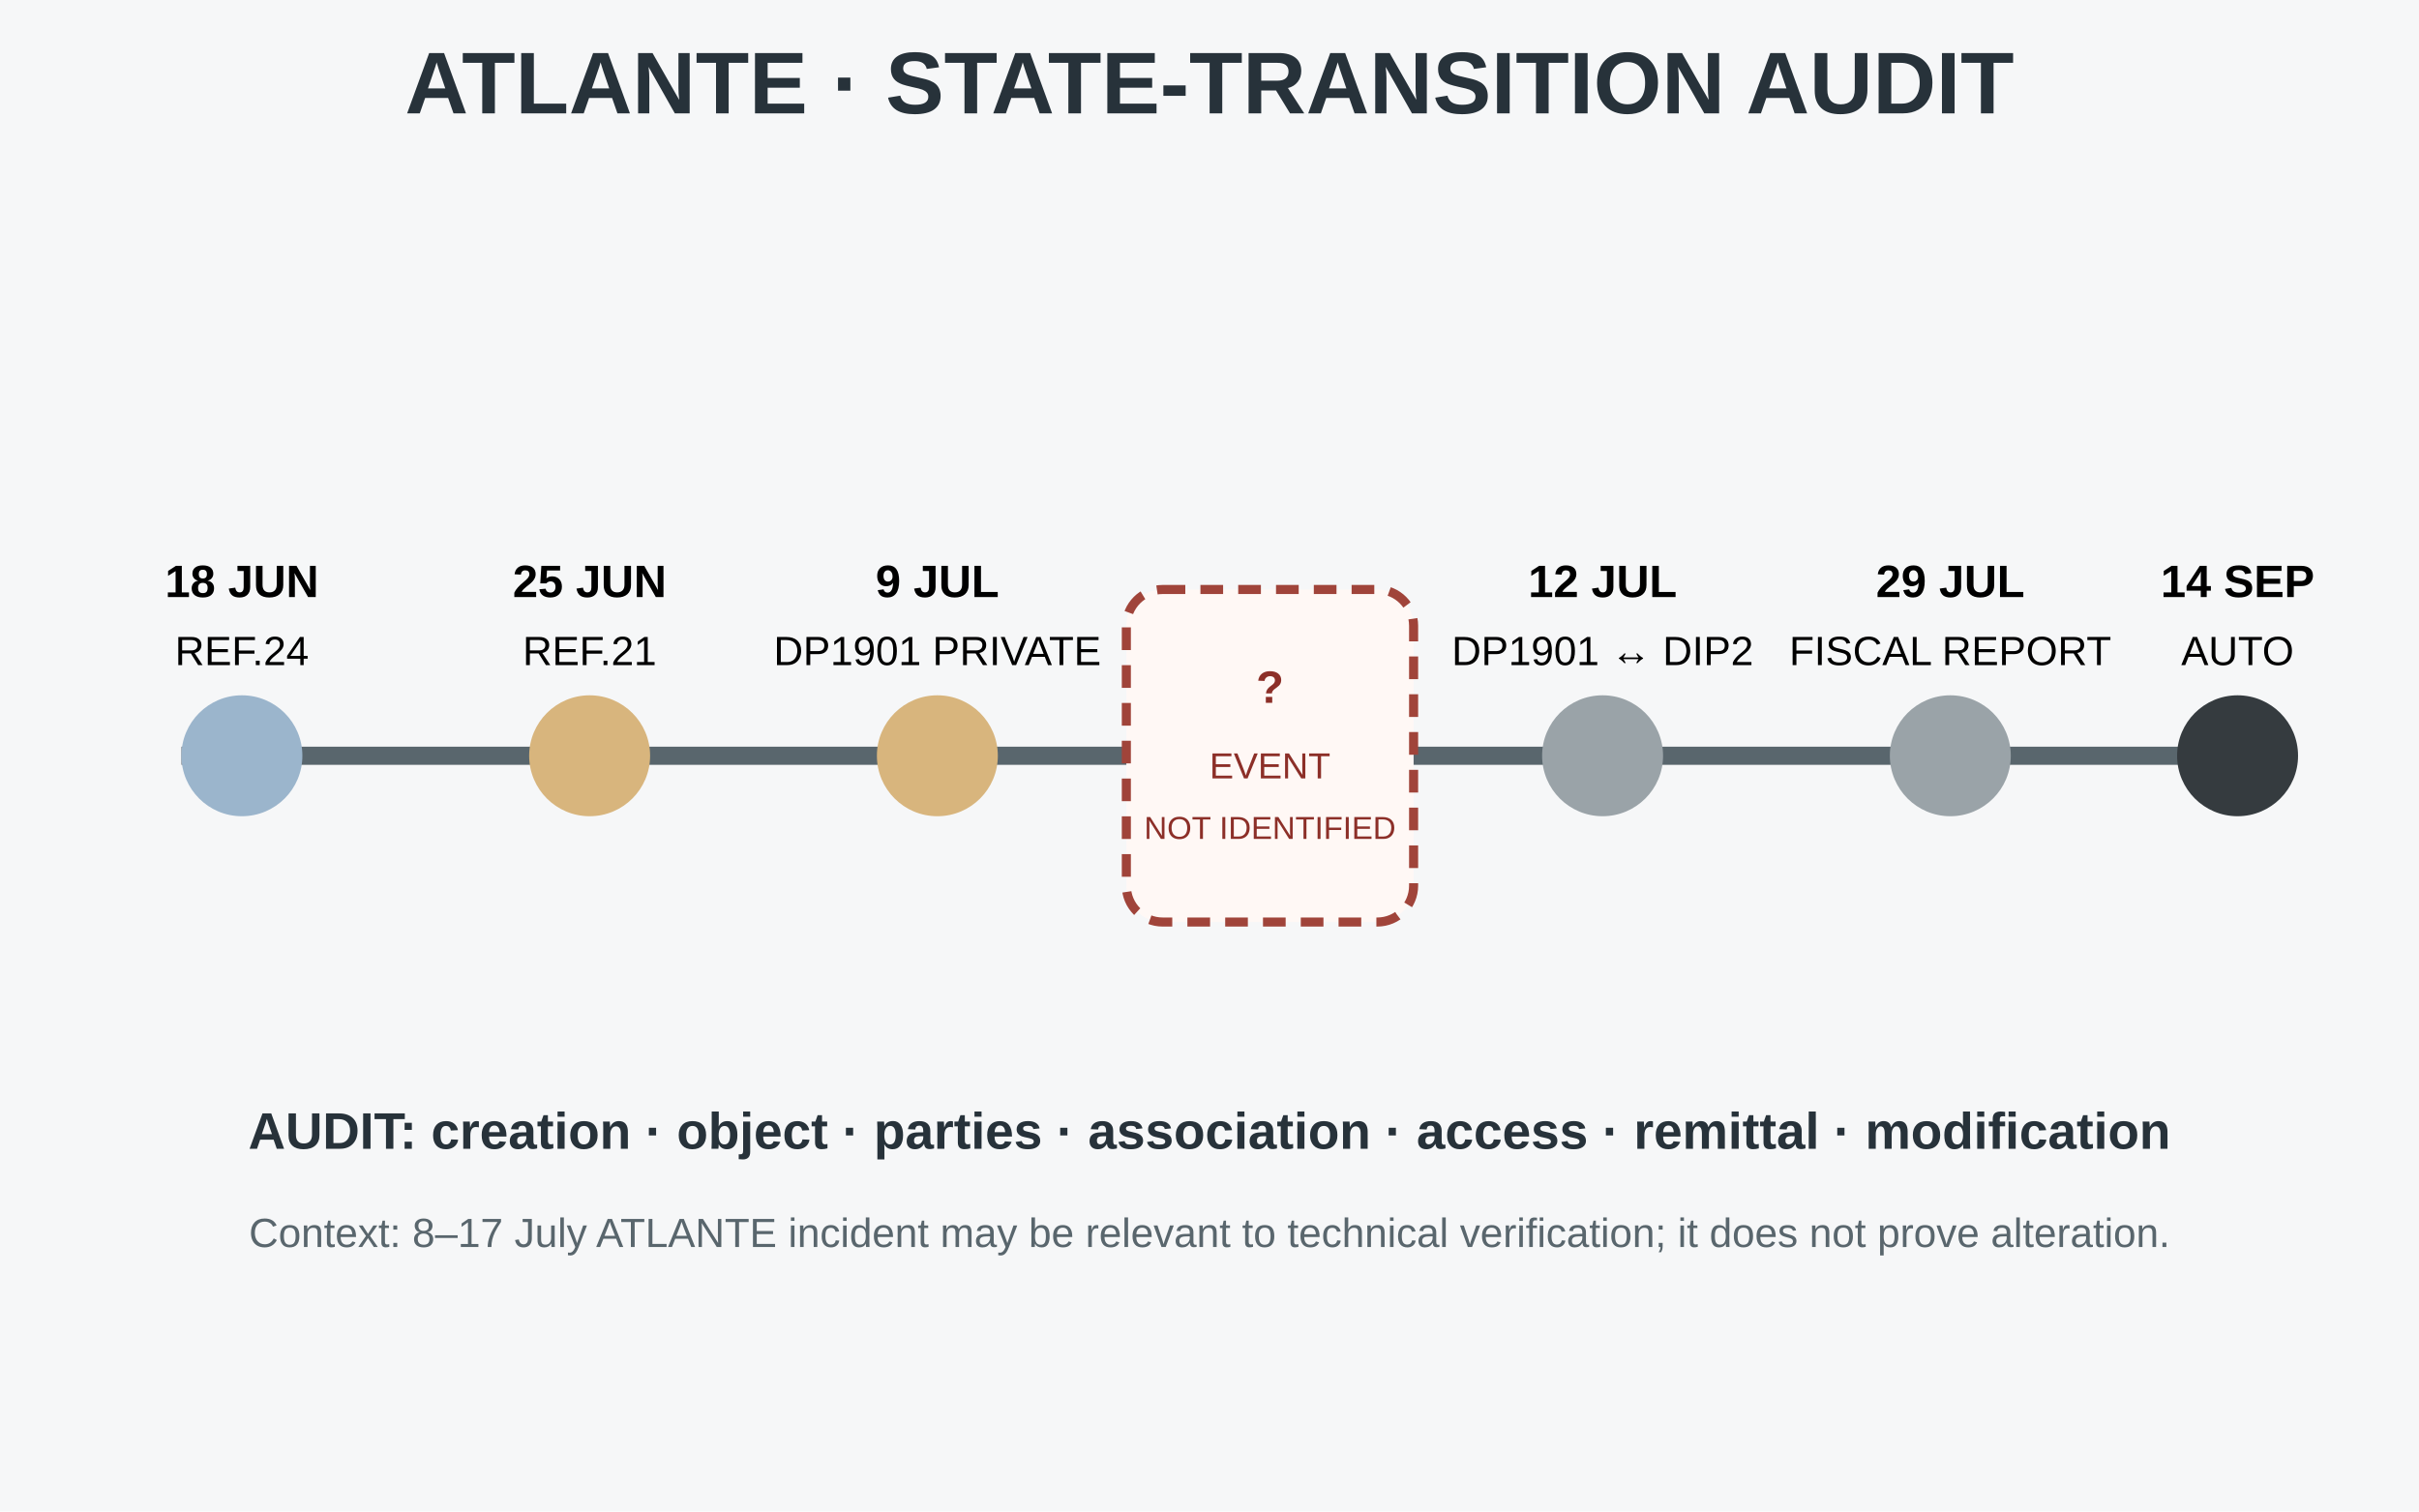
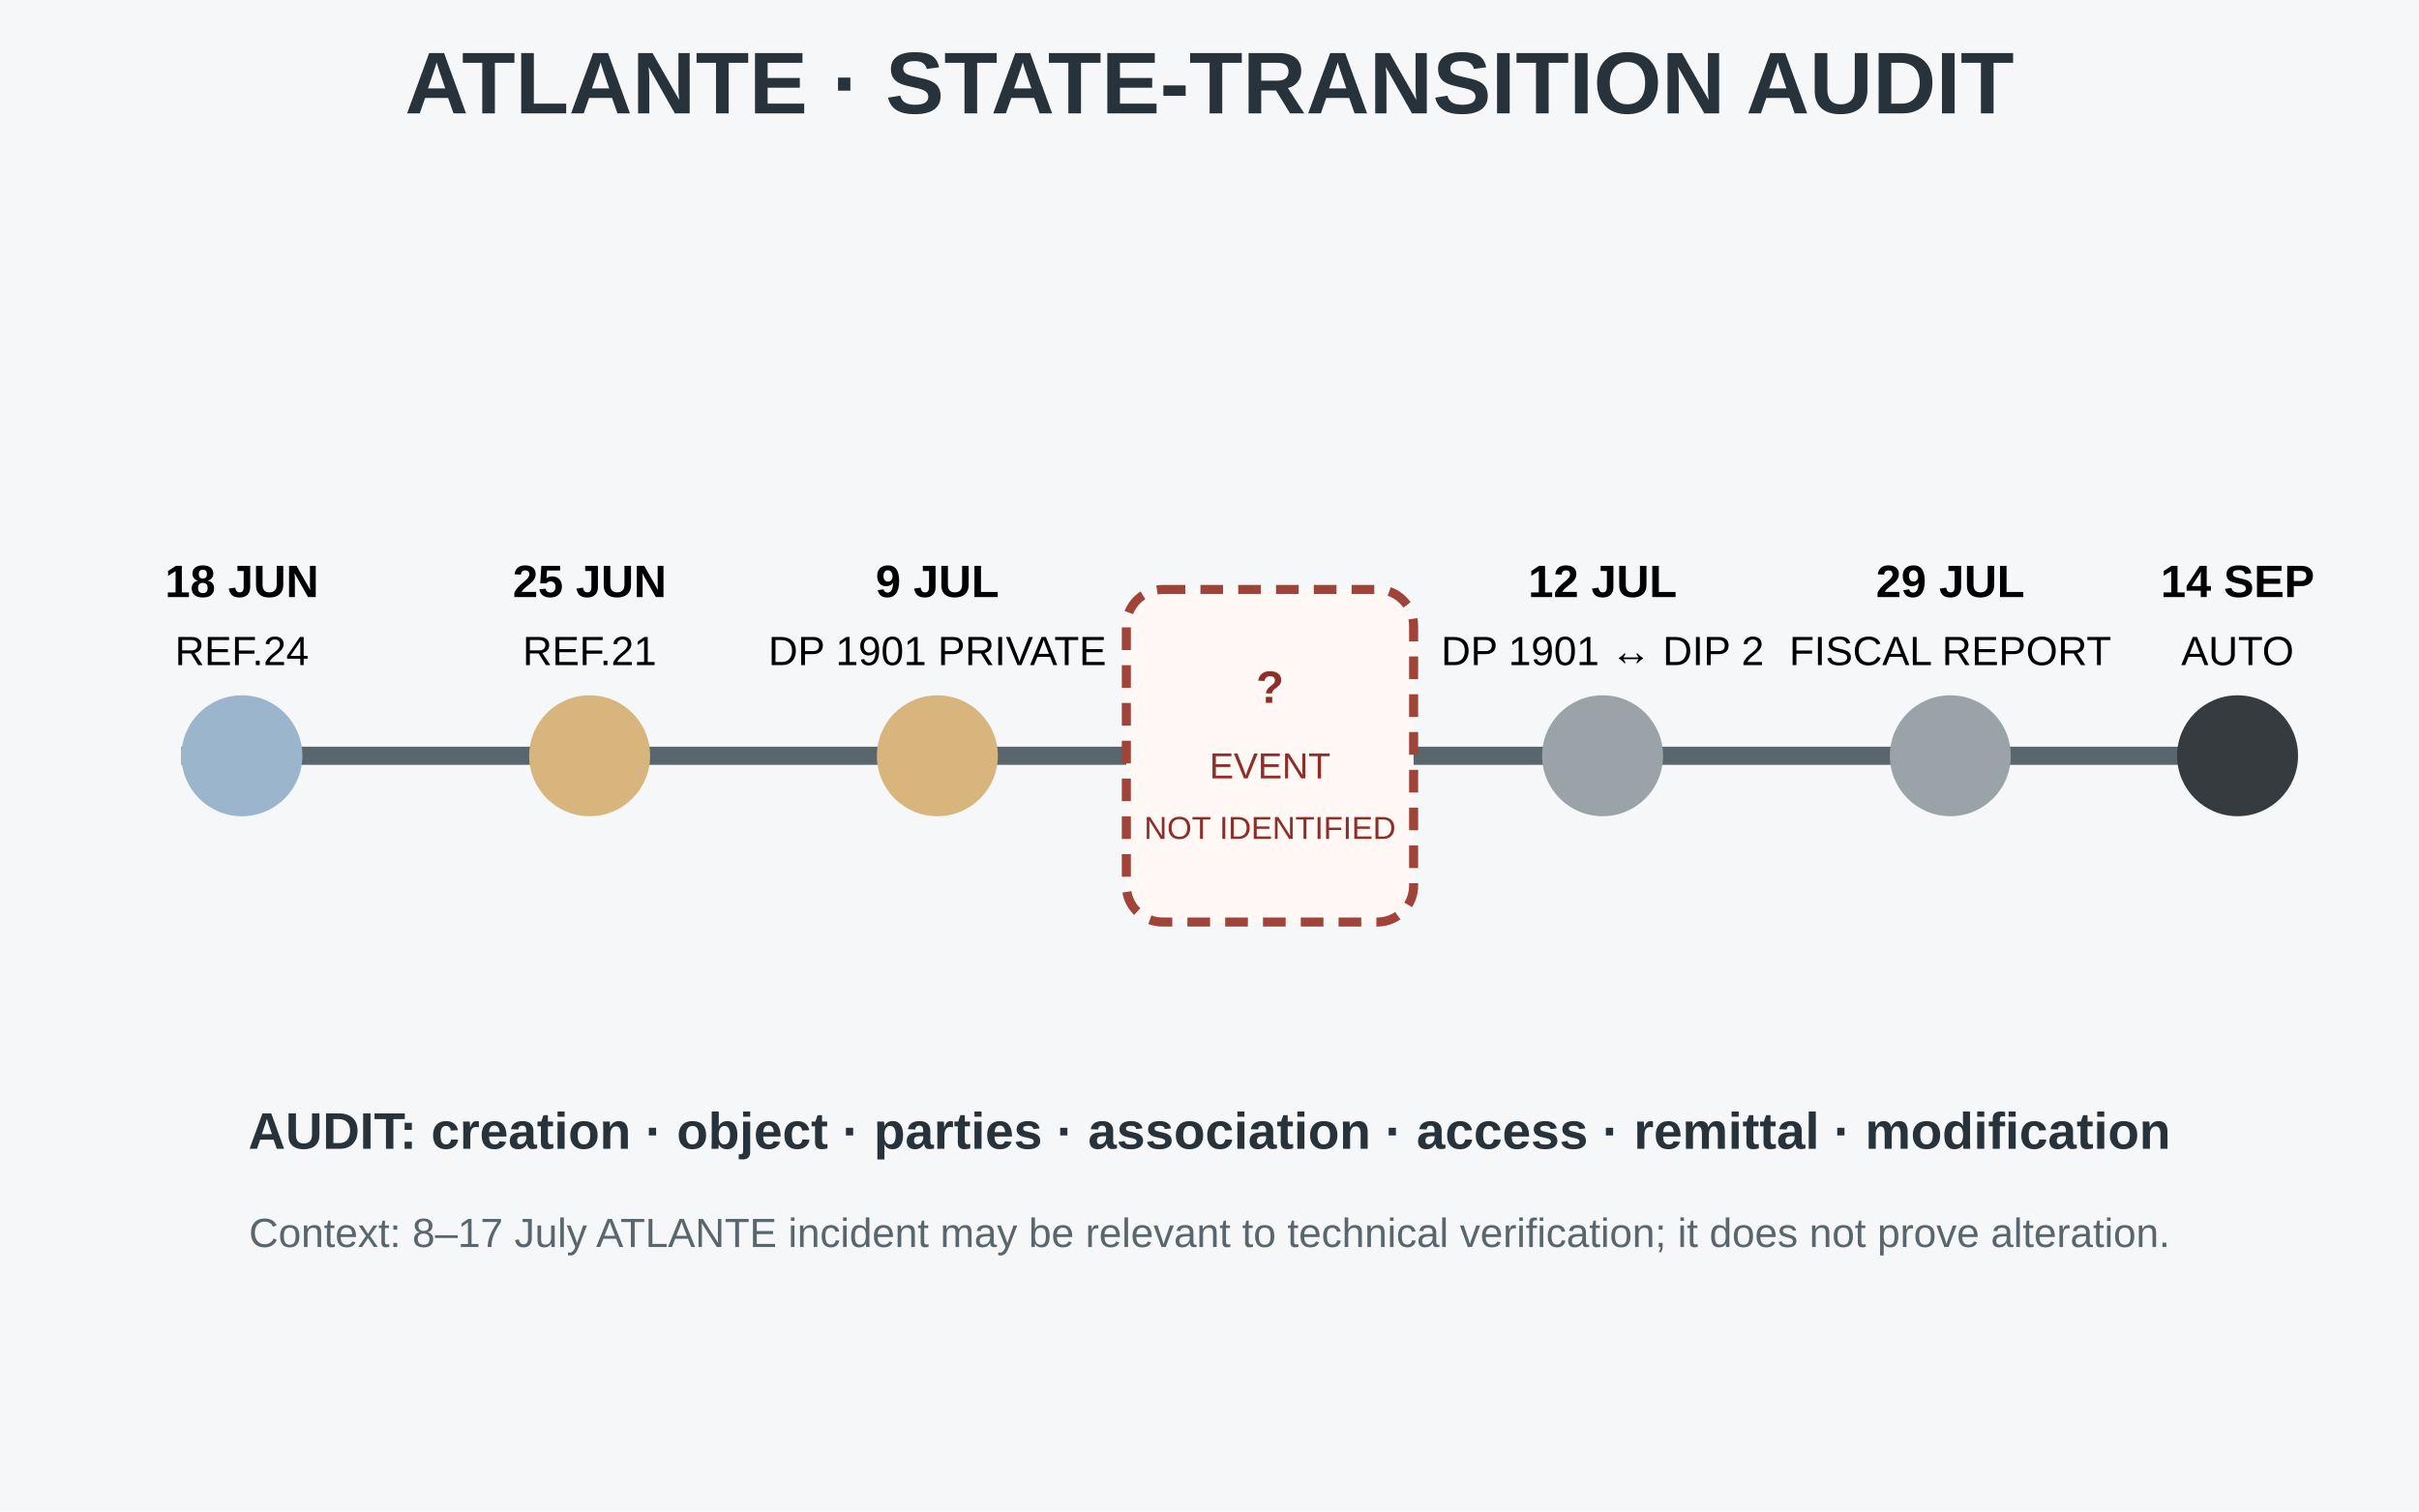
<svg xmlns="http://www.w3.org/2000/svg" viewBox="0 0 1600 1000" role="img">
  <rect width="1600" height="1000" fill="#f6f7f8" />
  <text x="800" y="75" text-anchor="middle" font-family="Arial" font-size="58" font-weight="700" fill="#27323a">ATLANTE · STATE-TRANSITION AUDIT</text>
  <line x1="120" y1="500" x2="1480" y2="500" stroke="#59666d" stroke-width="12" />
  <g font-family="Arial" text-anchor="middle">
    <g>
      <circle cx="160" cy="500" r="40" fill="#9bb5cc" />
      <text x="160" y="395" font-size="30" font-weight="700">18 JUN</text>
      <text x="160" y="440" font-size="27">REF.24</text>
    </g>
    <g>
      <circle cx="390" cy="500" r="40" fill="#d8b57d" />
      <text x="390" y="395" font-size="30" font-weight="700">25 JUN</text>
      <text x="390" y="440" font-size="27">REF.21</text>
    </g>
    <g>
      <circle cx="620" cy="500" r="40" fill="#d8b57d" />
      <text x="620" y="395" font-size="30" font-weight="700">9 JUL</text>
-       <text x="620" y="440" font-size="27">DP1901 PRIVATE</text>
+       <text x="620" y="440" font-size="27">DP 1901 PRIVATE</text>
    </g>
    <g>
      <rect x="745" y="390" width="190" height="220" rx="24" fill="#fff8f5" stroke="#a0443a" stroke-width="6" stroke-dasharray="15 10" />
      <text x="840" y="465" font-size="30" font-weight="700" fill="#8c2f28">?</text>
      <text x="840" y="515" font-size="24" fill="#8c2f28">EVENT</text>
      <text x="840" y="555" font-size="21" fill="#8c2f28">NOT IDENTIFIED</text>
    </g>
    <g>
      <circle cx="1060" cy="500" r="40" fill="#9aa3a8" />
      <text x="1060" y="395" font-size="30" font-weight="700">12 JUL</text>
-       <text x="1060" y="440" font-size="27">DP1901 ↔ DIP2</text>
+       <text x="1060" y="440" font-size="27">DP 1901 ↔ DIP 2</text>
    </g>
    <g>
      <circle cx="1290" cy="500" r="40" fill="#9aa3a8" />
      <text x="1290" y="395" font-size="30" font-weight="700">29 JUL</text>
      <text x="1290" y="440" font-size="27">FISCAL REPORT</text>
    </g>
    <g>
      <circle cx="1480" cy="500" r="40" fill="#353b3f" />
      <text x="1480" y="395" font-size="30" font-weight="700">14 SEP</text>
      <text x="1480" y="440" font-size="27">AUTO</text>
    </g>
    <text x="800" y="760" font-size="34" font-weight="700" fill="#27323a">AUDIT: creation · object · parties · association · access · remittal · modification</text>
    <text x="800" y="825" font-size="27" fill="#59666d">Context: 8–17 July ATLANTE incident may be relevant to technical verification; it does not prove alteration.</text>
  </g>
</svg>
